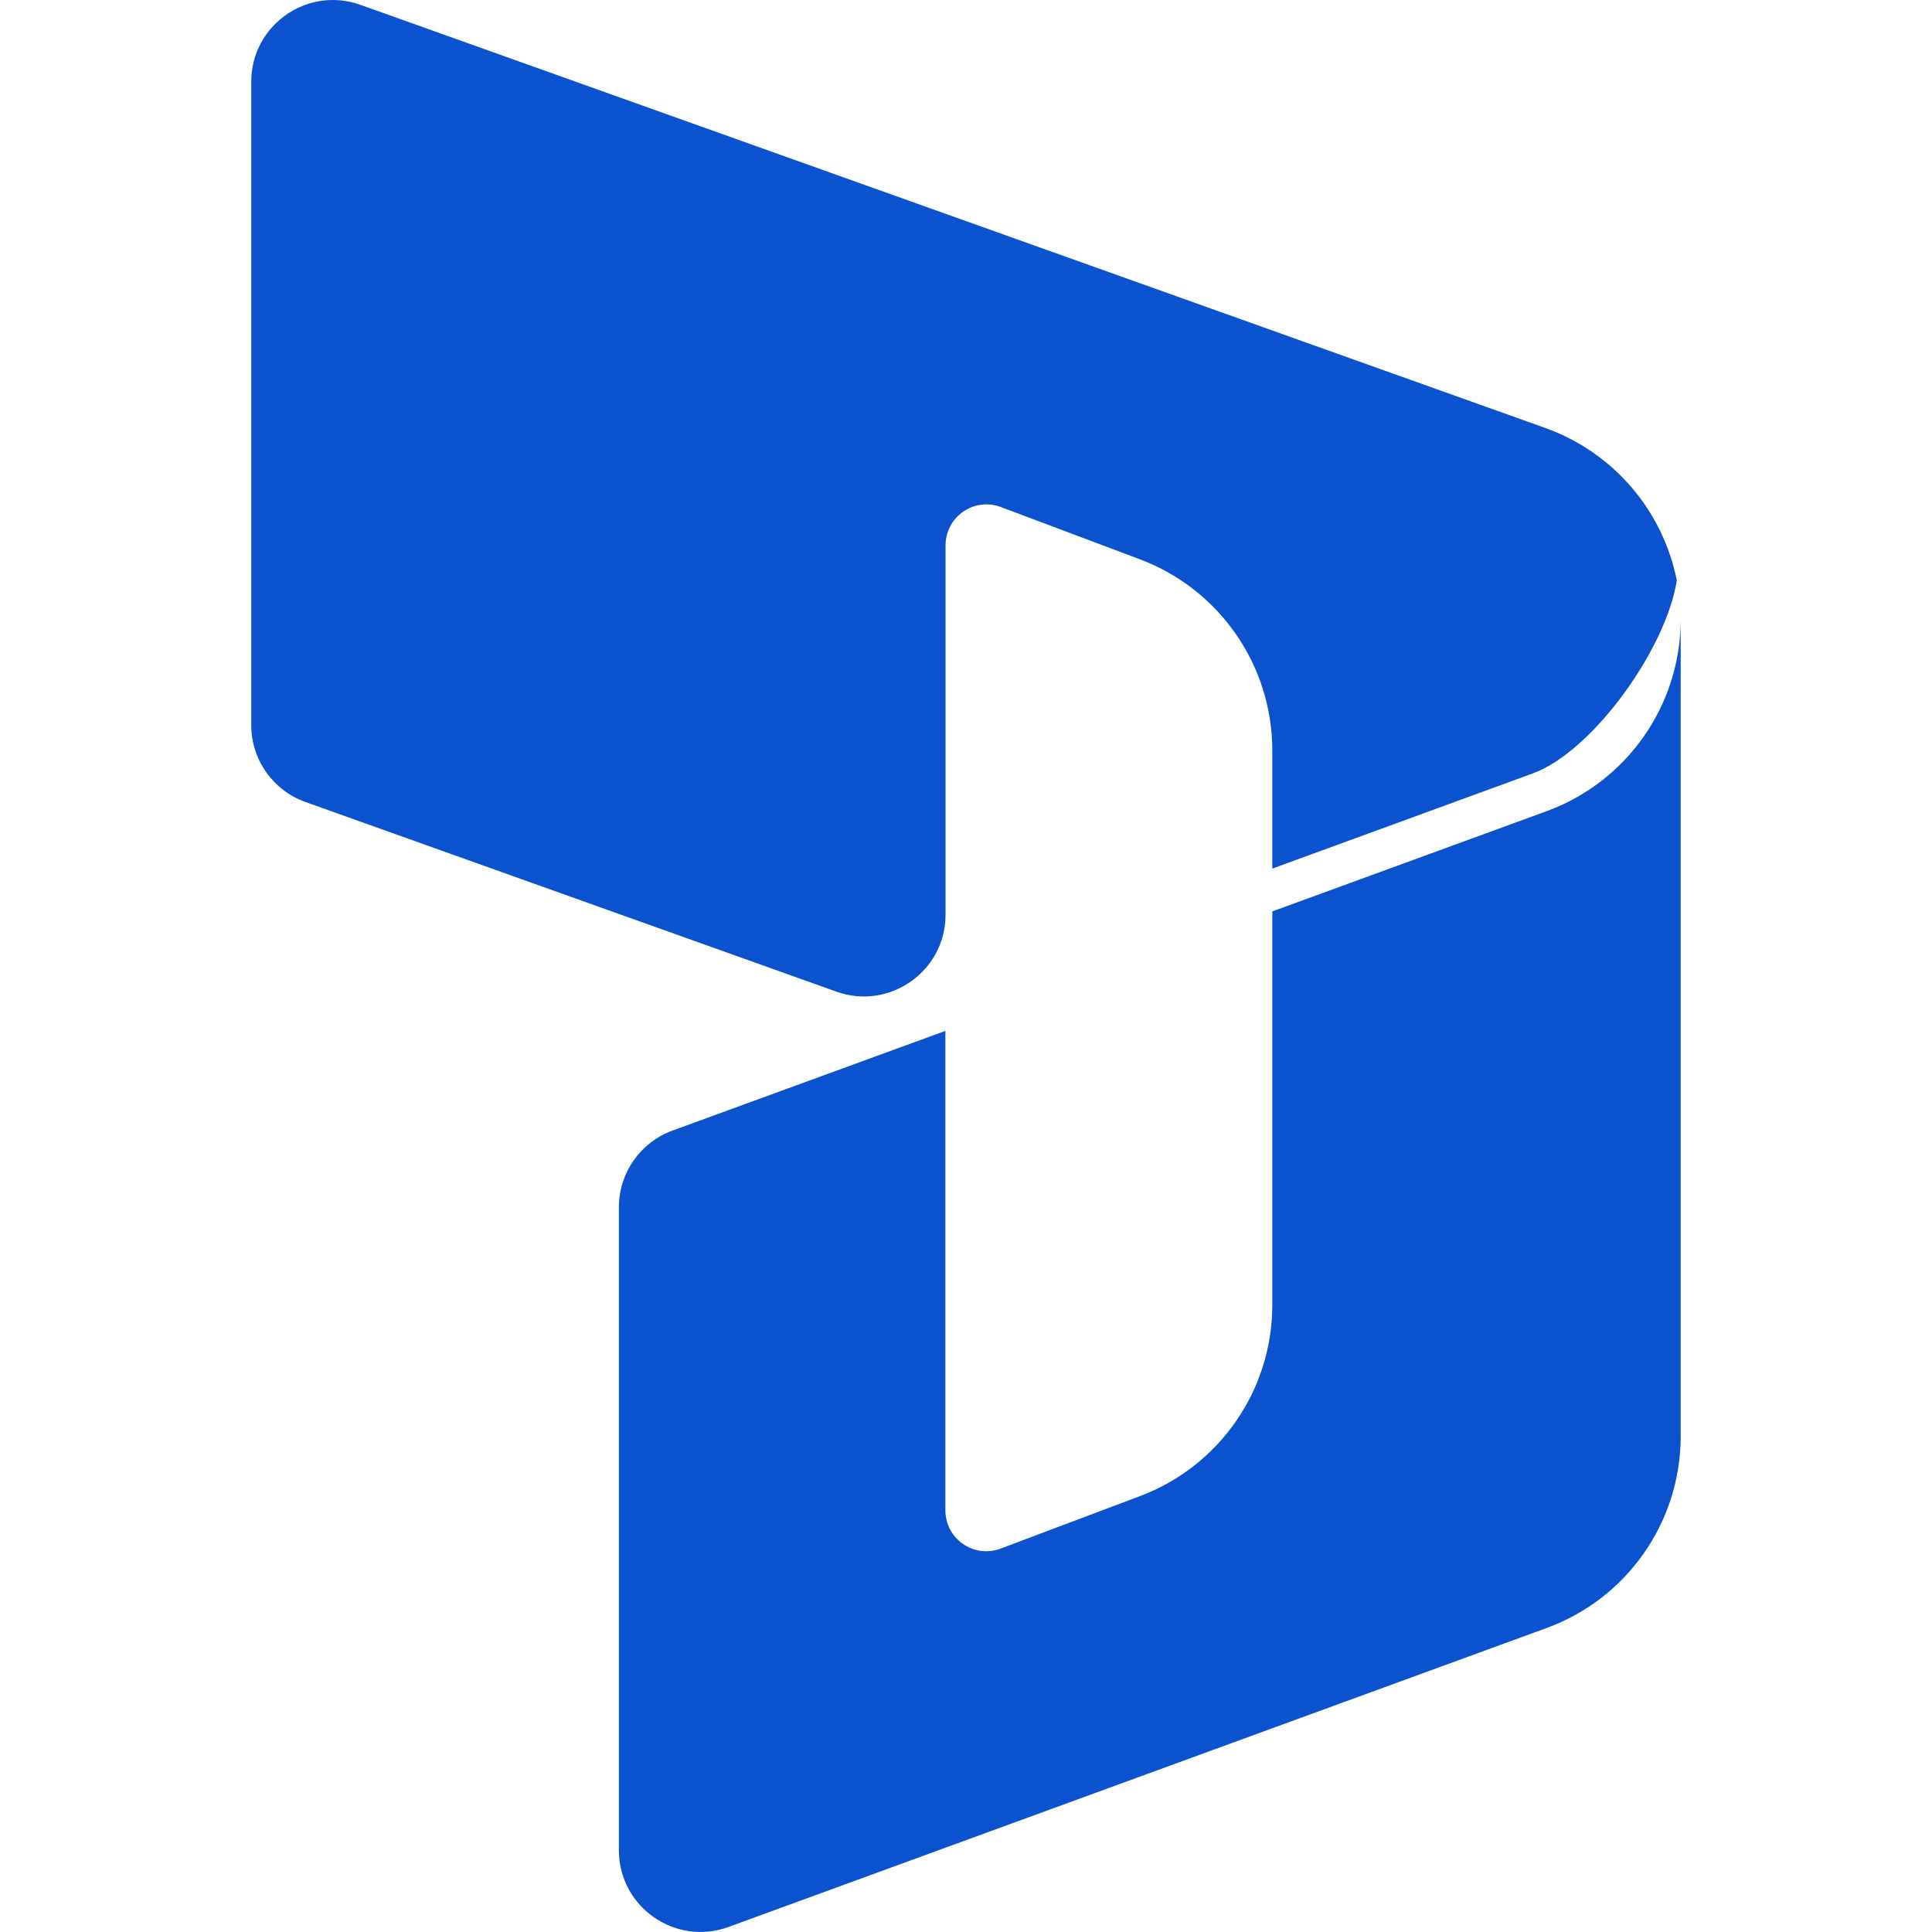
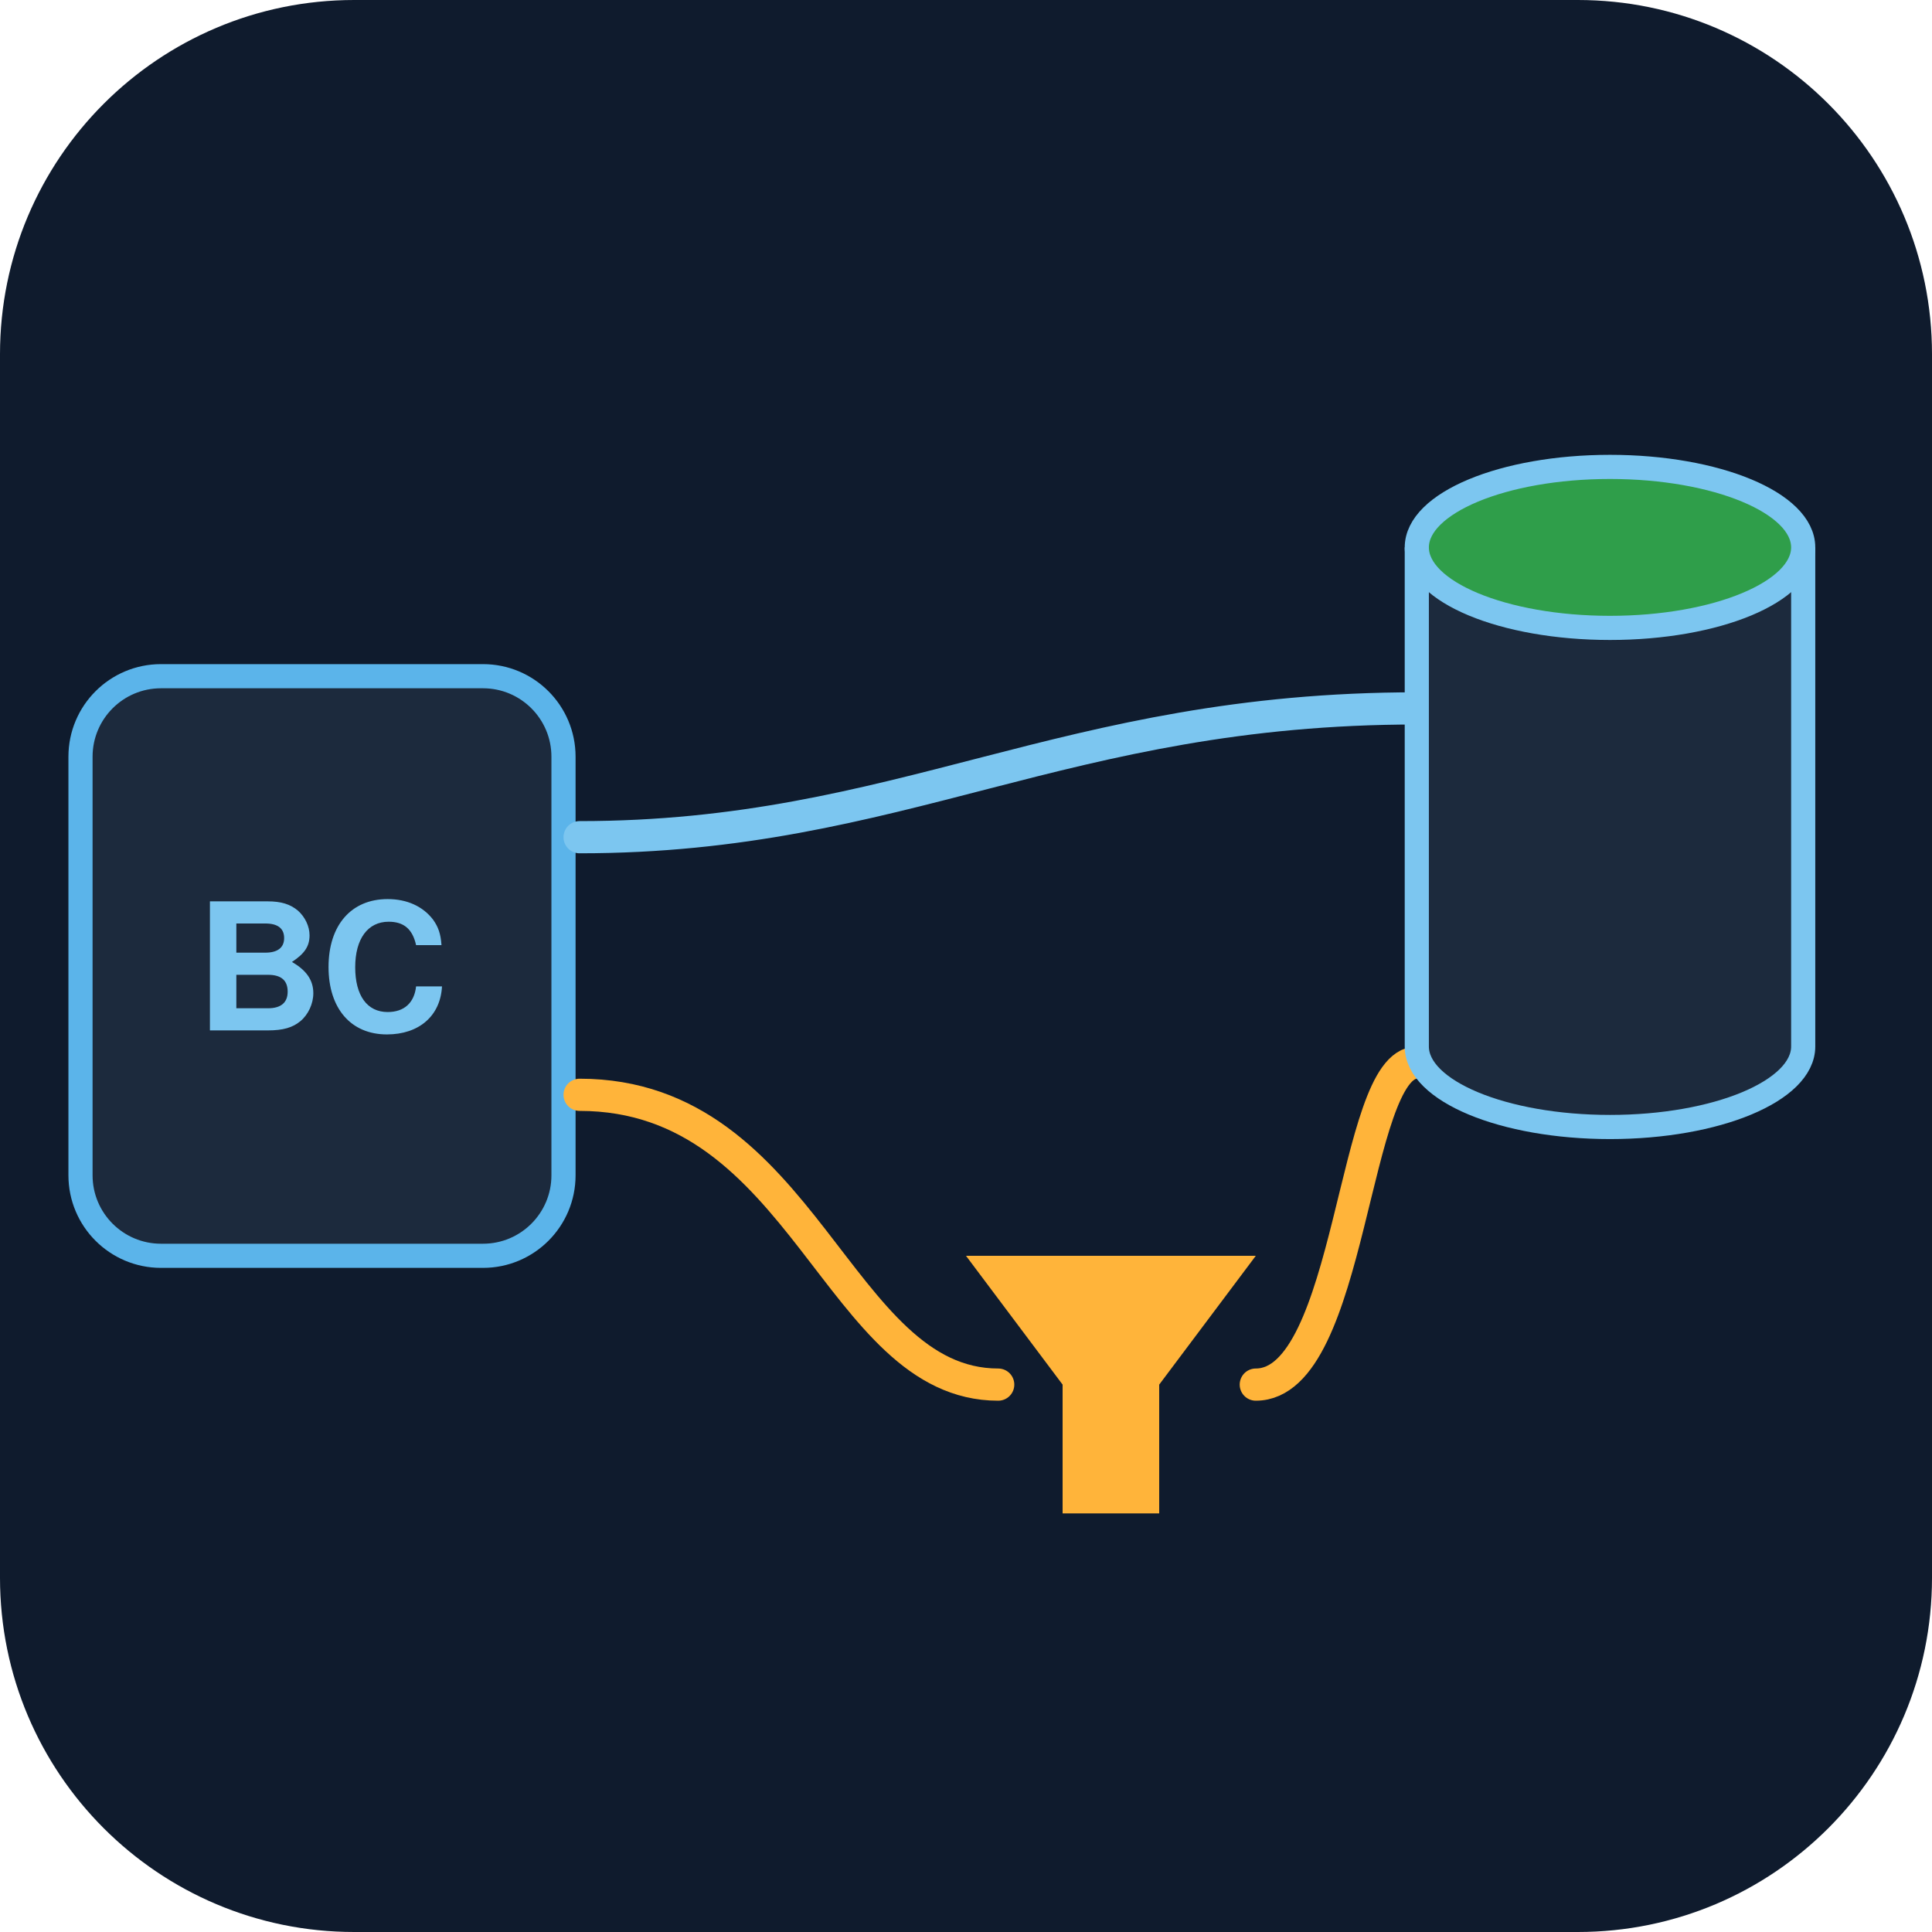
- <svg xmlns="http://www.w3.org/2000/svg" fill="#0B53CE" role="img" viewBox="0 0 24 24">
-   <path d="M15.805 11.322v4.889a2.536 2.536 0 0 1-1.643 2.374l-1.732.652a.507.507 0 0 1-.686-.475v-5.956l-3.392 1.239a1.015 1.015 0 0 0-.664.953v7.986c0 .705.7 1.195 1.363.953l10.161-3.713a2.535 2.535 0 0 0 1.666-2.382V7.696a2.537 2.537 0 0 1-1.666 2.381l-3.407 1.245Zm0-.532V9.323a2.537 2.537 0 0 0-1.645-2.375l-1.728-.65a.508.508 0 0 0-.686.475v4.59c0 .701-.695 1.191-1.355.956L3.795 9.963a1.015 1.015 0 0 1-.674-.956V1.015c0-.701.695-1.191 1.356-.955l14.718 5.256A2.538 2.538 0 0 1 20.83 7.21c-.136.861-1.05 2.128-1.79 2.398l-3.235 1.182Z" />
+ <svg xmlns="http://www.w3.org/2000/svg" viewBox="0 0 120 120" width="120" height="120" role="img">
+   <rect width="120" height="120" rx="22" fill="#0f1b2d" />
+   <g>
+     <rect x="5" y="42" width="30" height="36" rx="5" fill="#1c2a3d" stroke="#5bb4ea" stroke-width="1.5" />
+     <text x="20.0" y="64.0" text-anchor="middle" font-size="11" fill="#7cc6f0" font-family="-apple-system,Helvetica,Arial,sans-serif" font-weight="600">BC</text>
+   </g>
+   <path d="M36,52 C56,52 66,44 88,44" stroke="#7cc6f0" stroke-width="2" stroke-linecap="round" stroke-linejoin="round" fill="none" />
+   <path d="M36,68 C50,68 52,86 62,86" stroke="#ffb43a" stroke-width="2" stroke-linecap="round" stroke-linejoin="round" fill="none" />
+   <path d="M60,78 H78 L72,86 V94 L66,94 V86 Z" fill="#ffb43a" />
+   <path d="M78,86 C84,86 84,66 88,66" stroke="#ffb43a" stroke-width="2" stroke-linecap="round" stroke-linejoin="round" fill="none" />
+   <g>
+     <path d="M88,34 V65 A12.0,5 0 0 0 112,65 V34" fill="#1c2a3d" stroke="#7cc6f0" stroke-width="1.5" />
+     <ellipse cx="100.0" cy="34" rx="12.0" ry="5" fill="#2f9e4a" stroke="#7cc6f0" stroke-width="1.5" />
+   </g>
</svg>
